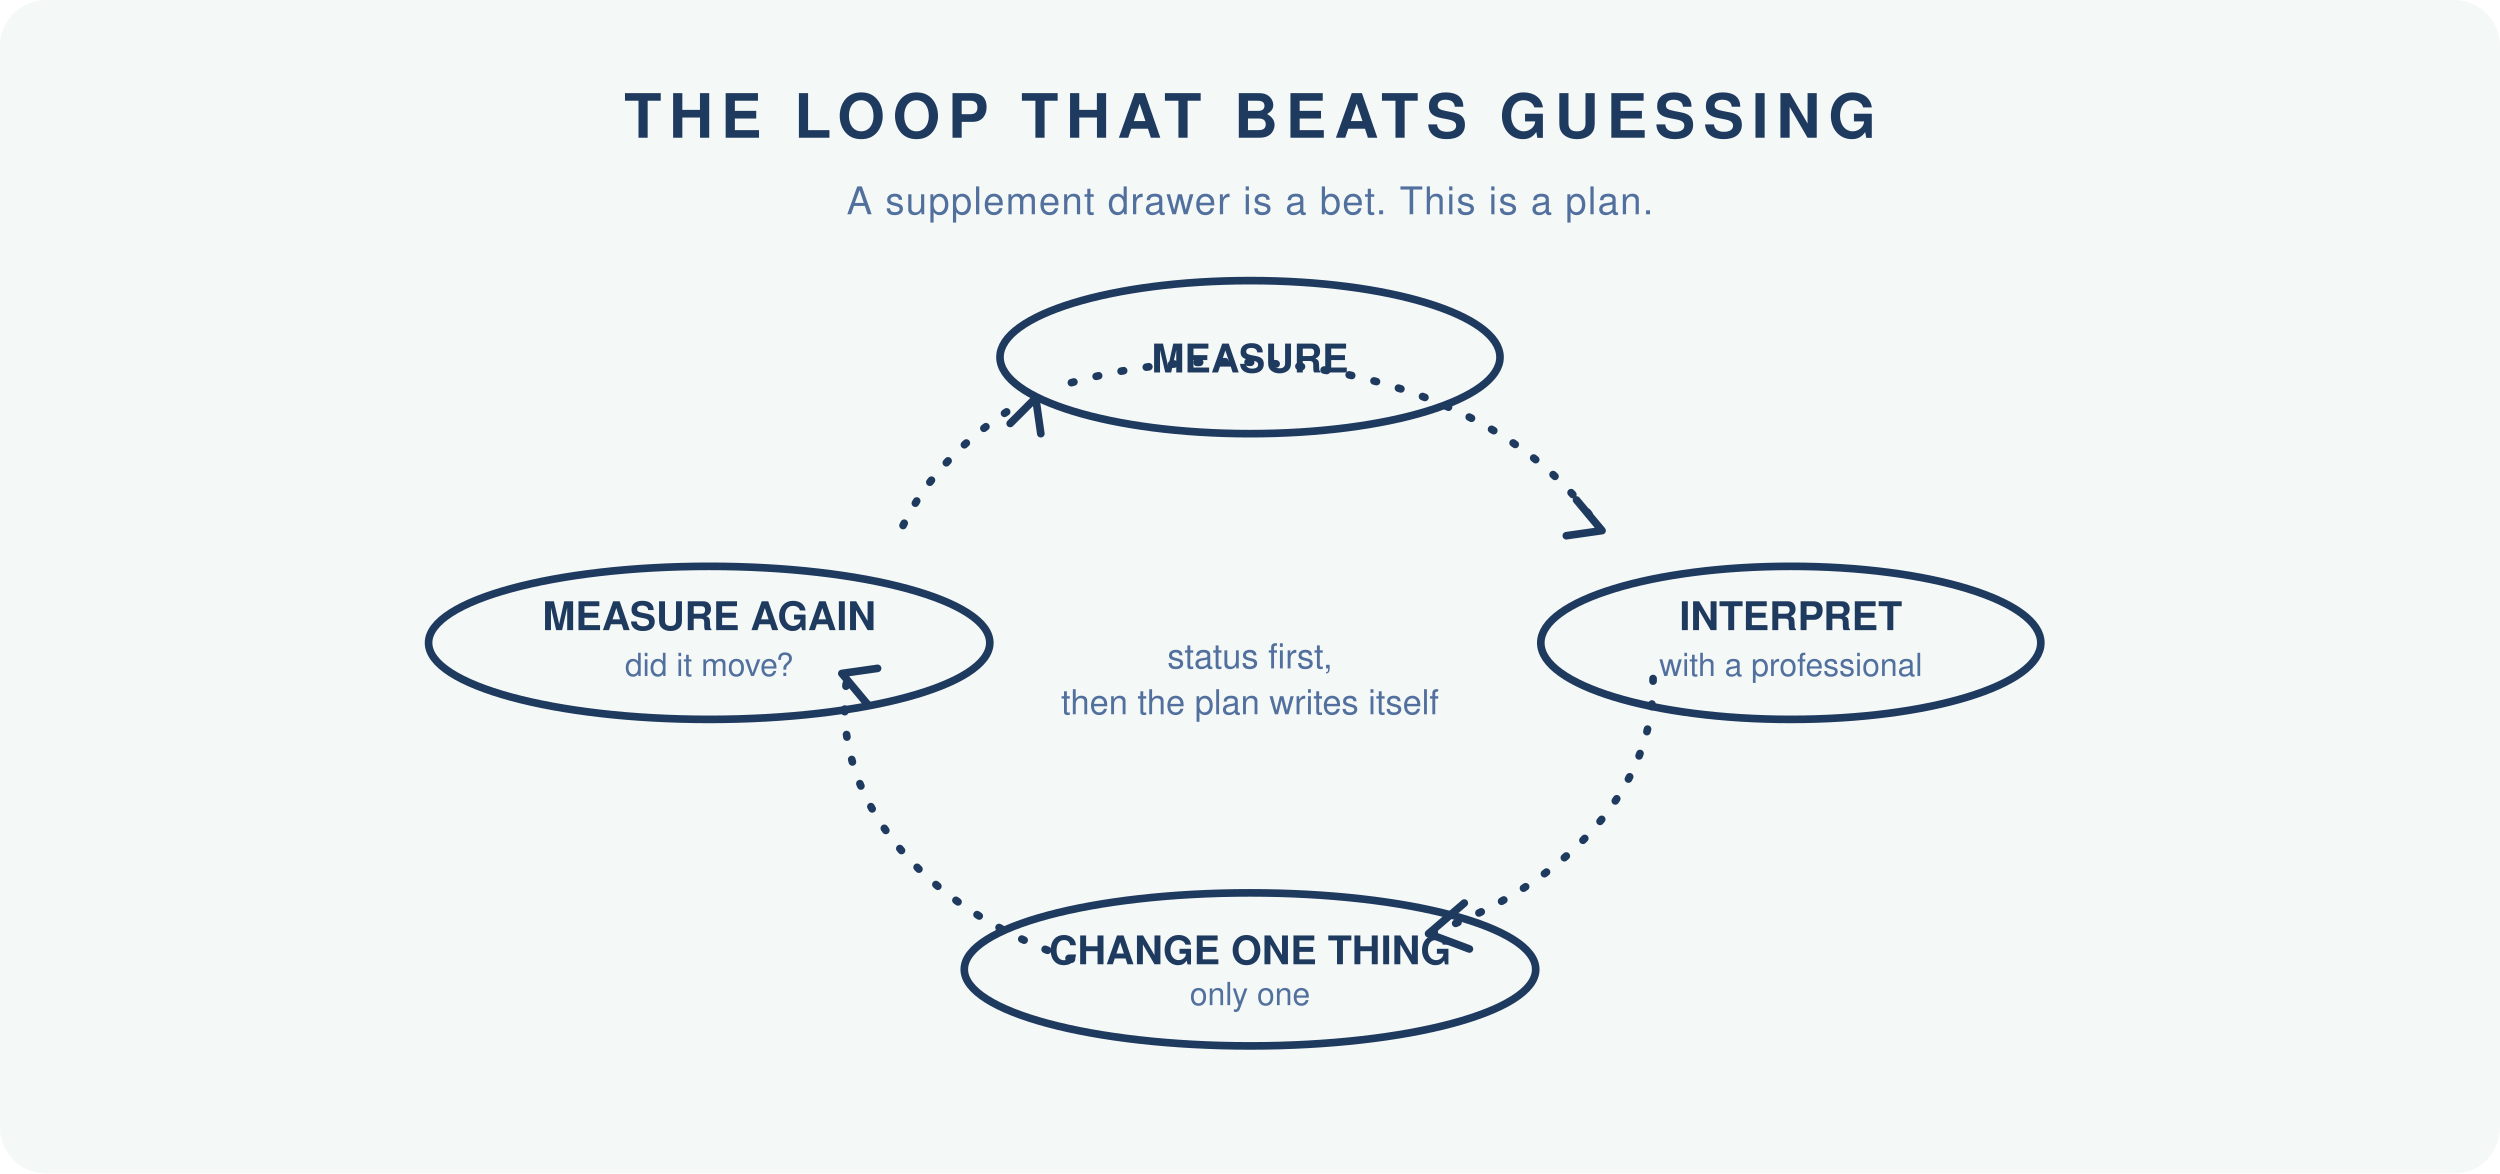
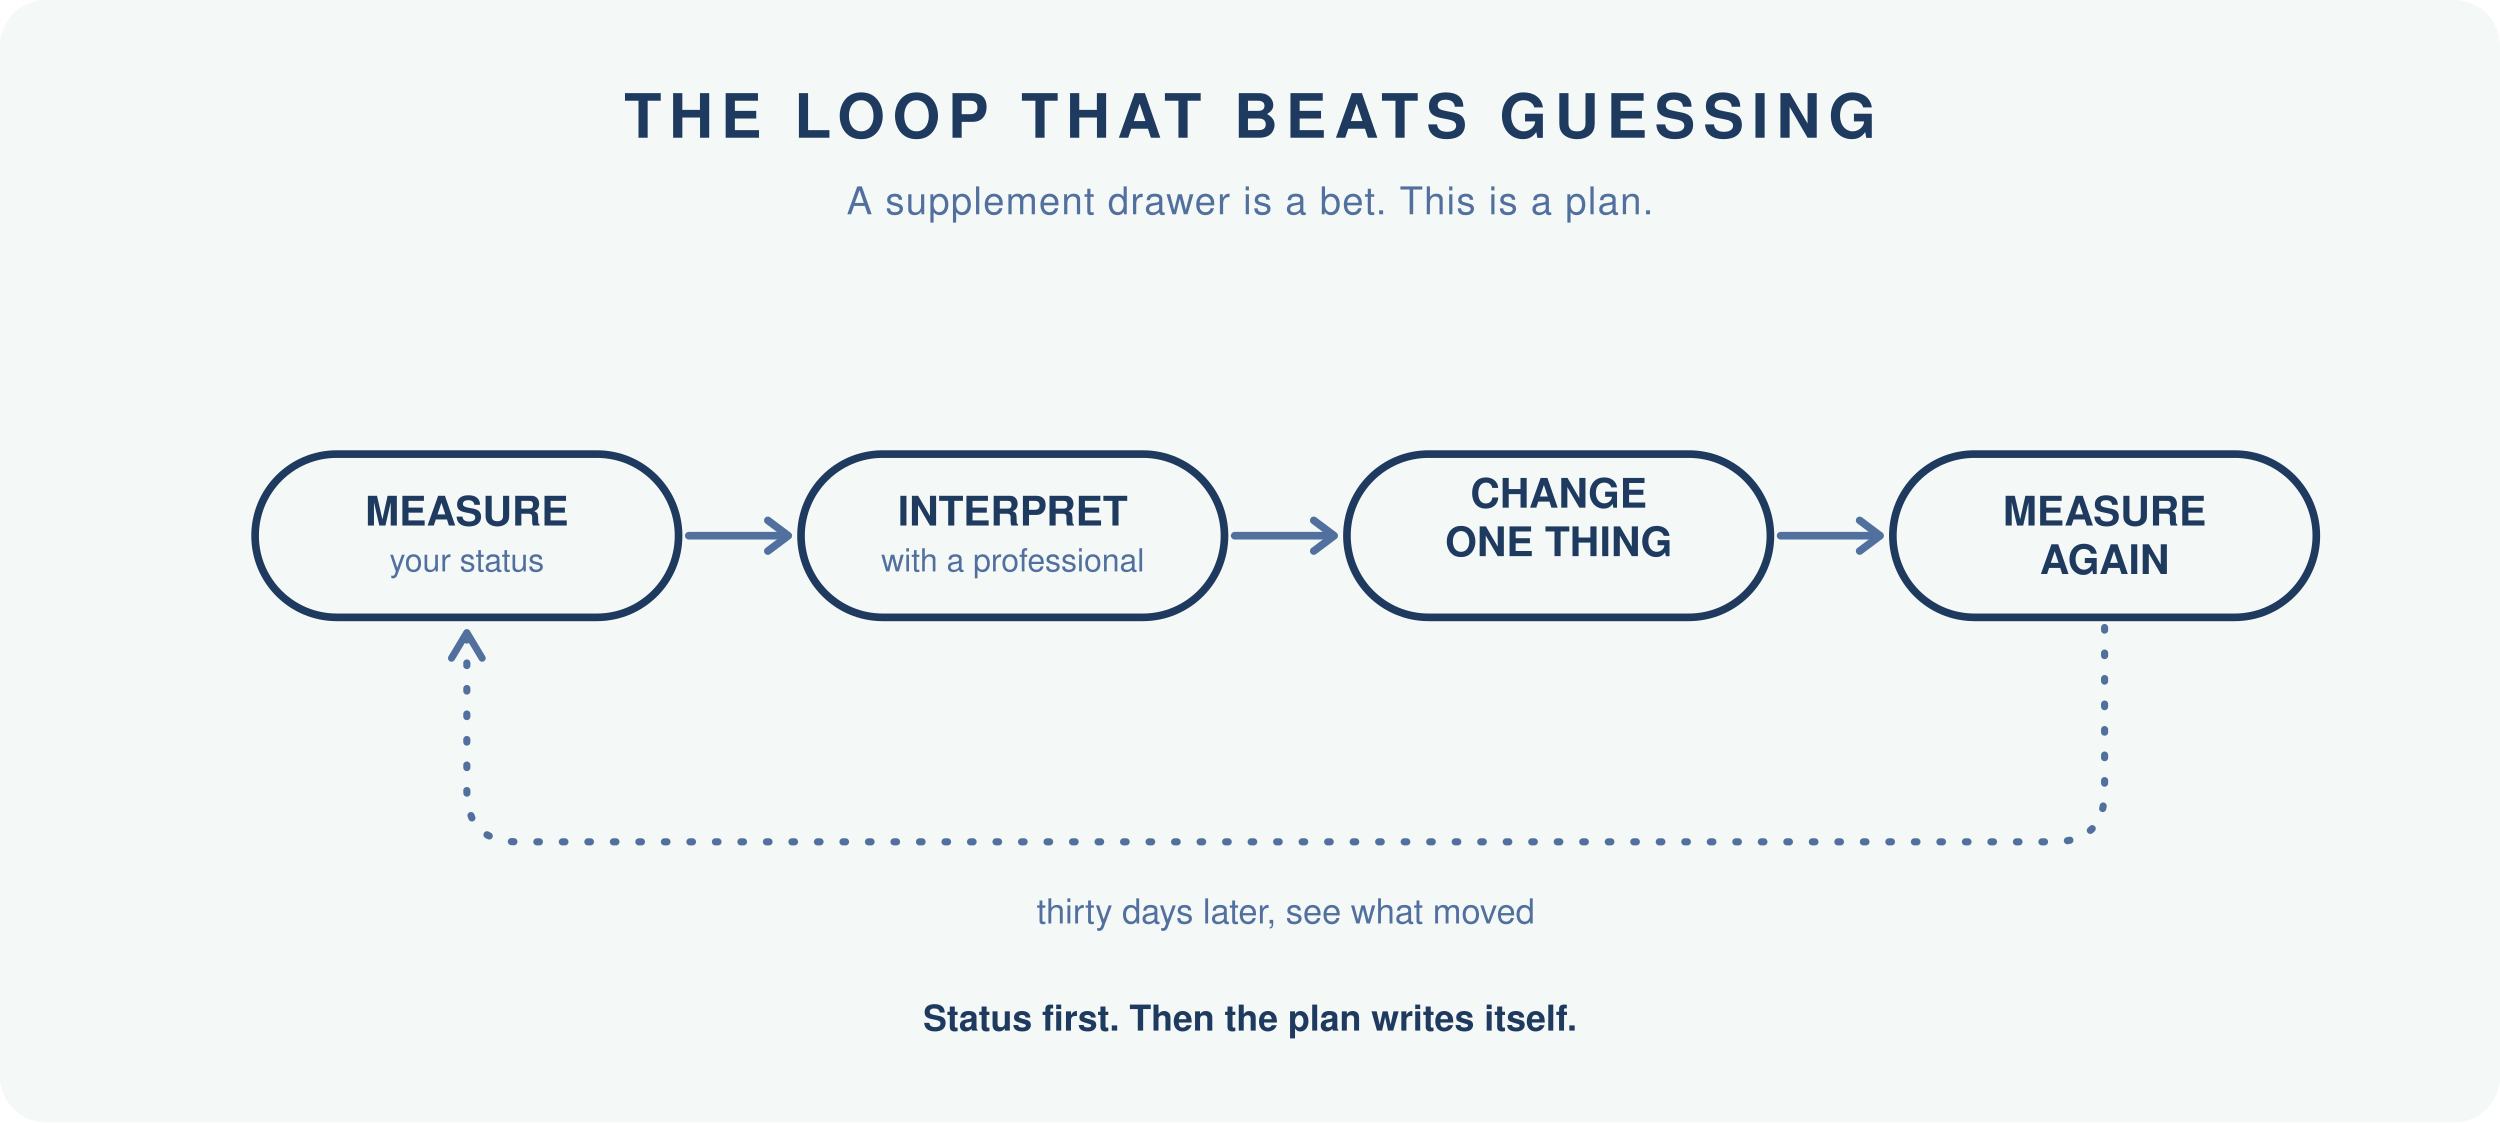
- <svg xmlns="http://www.w3.org/2000/svg" width="980" height="460" viewBox="0 0 980 460">
-   <rect x="0" y="0" width="980" height="460" rx="18" fill="#F4F8F7" />
+ <svg xmlns="http://www.w3.org/2000/svg" width="980" height="440" viewBox="0 0 980 440">
+   <rect x="0" y="0" width="980" height="440" rx="18" fill="#F4F8F7" />
  <text x="490" y="54" font-family="Helvetica, Arial, sans-serif" font-size="24" fill="#1F3A5F" font-weight="bold" text-anchor="middle" letter-spacing="3">THE LOOP THAT BEATS GUESSING</text>
  <text x="490" y="84" font-family="Helvetica, Arial, sans-serif" font-size="15" fill="#52709E" text-anchor="middle" letter-spacing="0.5">A supplement drawer is a bet. This is a plan.</text>
  <g fill="none" stroke="#1F3A5F" stroke-width="3" stroke-linecap="round" stroke-linejoin="round">
-     <path d="M 420 150 A 160 110 0 0 1 626 206" stroke-dasharray="1 9" />
-     <path d="M 648 266 A 160 110 0 0 1 560 366" stroke-dasharray="1 9" />
-     <path d="M 420 376 A 160 110 0 0 1 332 266" stroke-dasharray="1 9" />
-     <path d="M 354 206 A 160 110 0 0 1 400 158" stroke-dasharray="1 9" />
-     <polyline points="618,196 628,208 614,210" />
-     <polyline points="574,354 560,366 576,372" />
-     <polyline points="340,276 330,264 344,262" />
-     <polyline points="396,166 406,156 408,170" />
+     <rect x="100" y="178" width="166" height="64" rx="32" />
+     <rect x="314" y="178" width="166" height="64" rx="32" />
+     <rect x="528" y="178" width="166" height="64" rx="32" />
+     <rect x="742" y="178" width="166" height="64" rx="32" />
+     <line x1="270" y1="210" x2="308" y2="210" stroke="#52709E" />
+     <polyline points="301,204 309,210 301,216" stroke="#52709E" />
+     <line x1="484" y1="210" x2="522" y2="210" stroke="#52709E" />
+     <polyline points="515,204 523,210 515,216" stroke="#52709E" />
+     <line x1="698" y1="210" x2="736" y2="210" stroke="#52709E" />
+     <polyline points="729,204 737,210 729,216" stroke="#52709E" />
+     <path d="M 825 246 L 825 310 Q 825 330 805 330 L 203 330 Q 183 330 183 310 L 183 250" stroke="#52709E" stroke-width="2.8" stroke-dasharray="1 9" />
+     <polyline points="177,258 183,248 189,258" stroke="#52709E" stroke-width="2.8" />
  </g>
-   <g font-family="Helvetica, Arial, sans-serif" text-anchor="middle">
-     <ellipse cx="490" cy="140" rx="98" ry="30" fill="none" stroke="#1F3A5F" stroke-width="3" />
-     <text x="490" y="146" font-size="15.5" fill="#1F3A5F" font-weight="bold">MEASURE</text>
-     <ellipse cx="702" cy="252" rx="98" ry="30" fill="none" stroke="#1F3A5F" stroke-width="3" />
-     <text x="702" y="247" font-size="15.5" fill="#1F3A5F" font-weight="bold">INTERPRET</text>
-     <text x="702" y="265" font-size="12.5" fill="#52709E">with a professional</text>
-     <ellipse cx="490" cy="380" rx="112" ry="30" fill="none" stroke="#1F3A5F" stroke-width="3" />
-     <text x="490" y="378" font-size="15.5" fill="#1F3A5F" font-weight="bold">CHANGE ONE THING</text>
-     <text x="490" y="394" font-size="12.5" fill="#52709E">only one</text>
-     <ellipse cx="278" cy="252" rx="110" ry="30" fill="none" stroke="#1F3A5F" stroke-width="3" />
-     <text x="278" y="247" font-size="15.5" fill="#1F3A5F" font-weight="bold">MEASURE AGAIN</text>
-     <text x="278" y="265" font-size="12.5" fill="#52709E">did it move?</text>
+   <g font-family="Helvetica, Arial, sans-serif" font-weight="bold" fill="#1F3A5F" font-size="16" text-anchor="middle">
+     <text x="183" y="206">MEASURE</text>
+     <text x="397" y="206">INTERPRET</text>
+     <text x="611" y="199">CHANGE</text>
+     <text x="611" y="218">ONE THING</text>
+     <text x="825" y="206">MEASURE</text>
+     <text x="825" y="225">AGAIN</text>
  </g>
-   <text x="490" y="262" font-family="Helvetica, Arial, sans-serif" font-size="13.5" fill="#52709E" text-anchor="middle">status first,</text>
-   <text x="490" y="280" font-family="Helvetica, Arial, sans-serif" font-size="13.5" fill="#52709E" text-anchor="middle">then the plan writes itself</text>
+   <g font-family="Helvetica, Arial, sans-serif" fill="#52709E" font-size="12.5" text-anchor="middle">
+     <text x="183" y="224">your status</text>
+     <text x="397" y="224">with a professional</text>
+     <text x="825" y="206" opacity="0">.</text>
+   </g>
+   <text x="504" y="362" font-family="Helvetica, Arial, sans-serif" font-size="13.5" fill="#52709E" text-anchor="middle">thirty days later, see what moved</text>
+   <text x="490" y="404" font-family="Helvetica, Arial, sans-serif" font-size="14" fill="#1F3A5F" font-weight="bold" text-anchor="middle">Status first. Then the plan writes itself.</text>
</svg>
